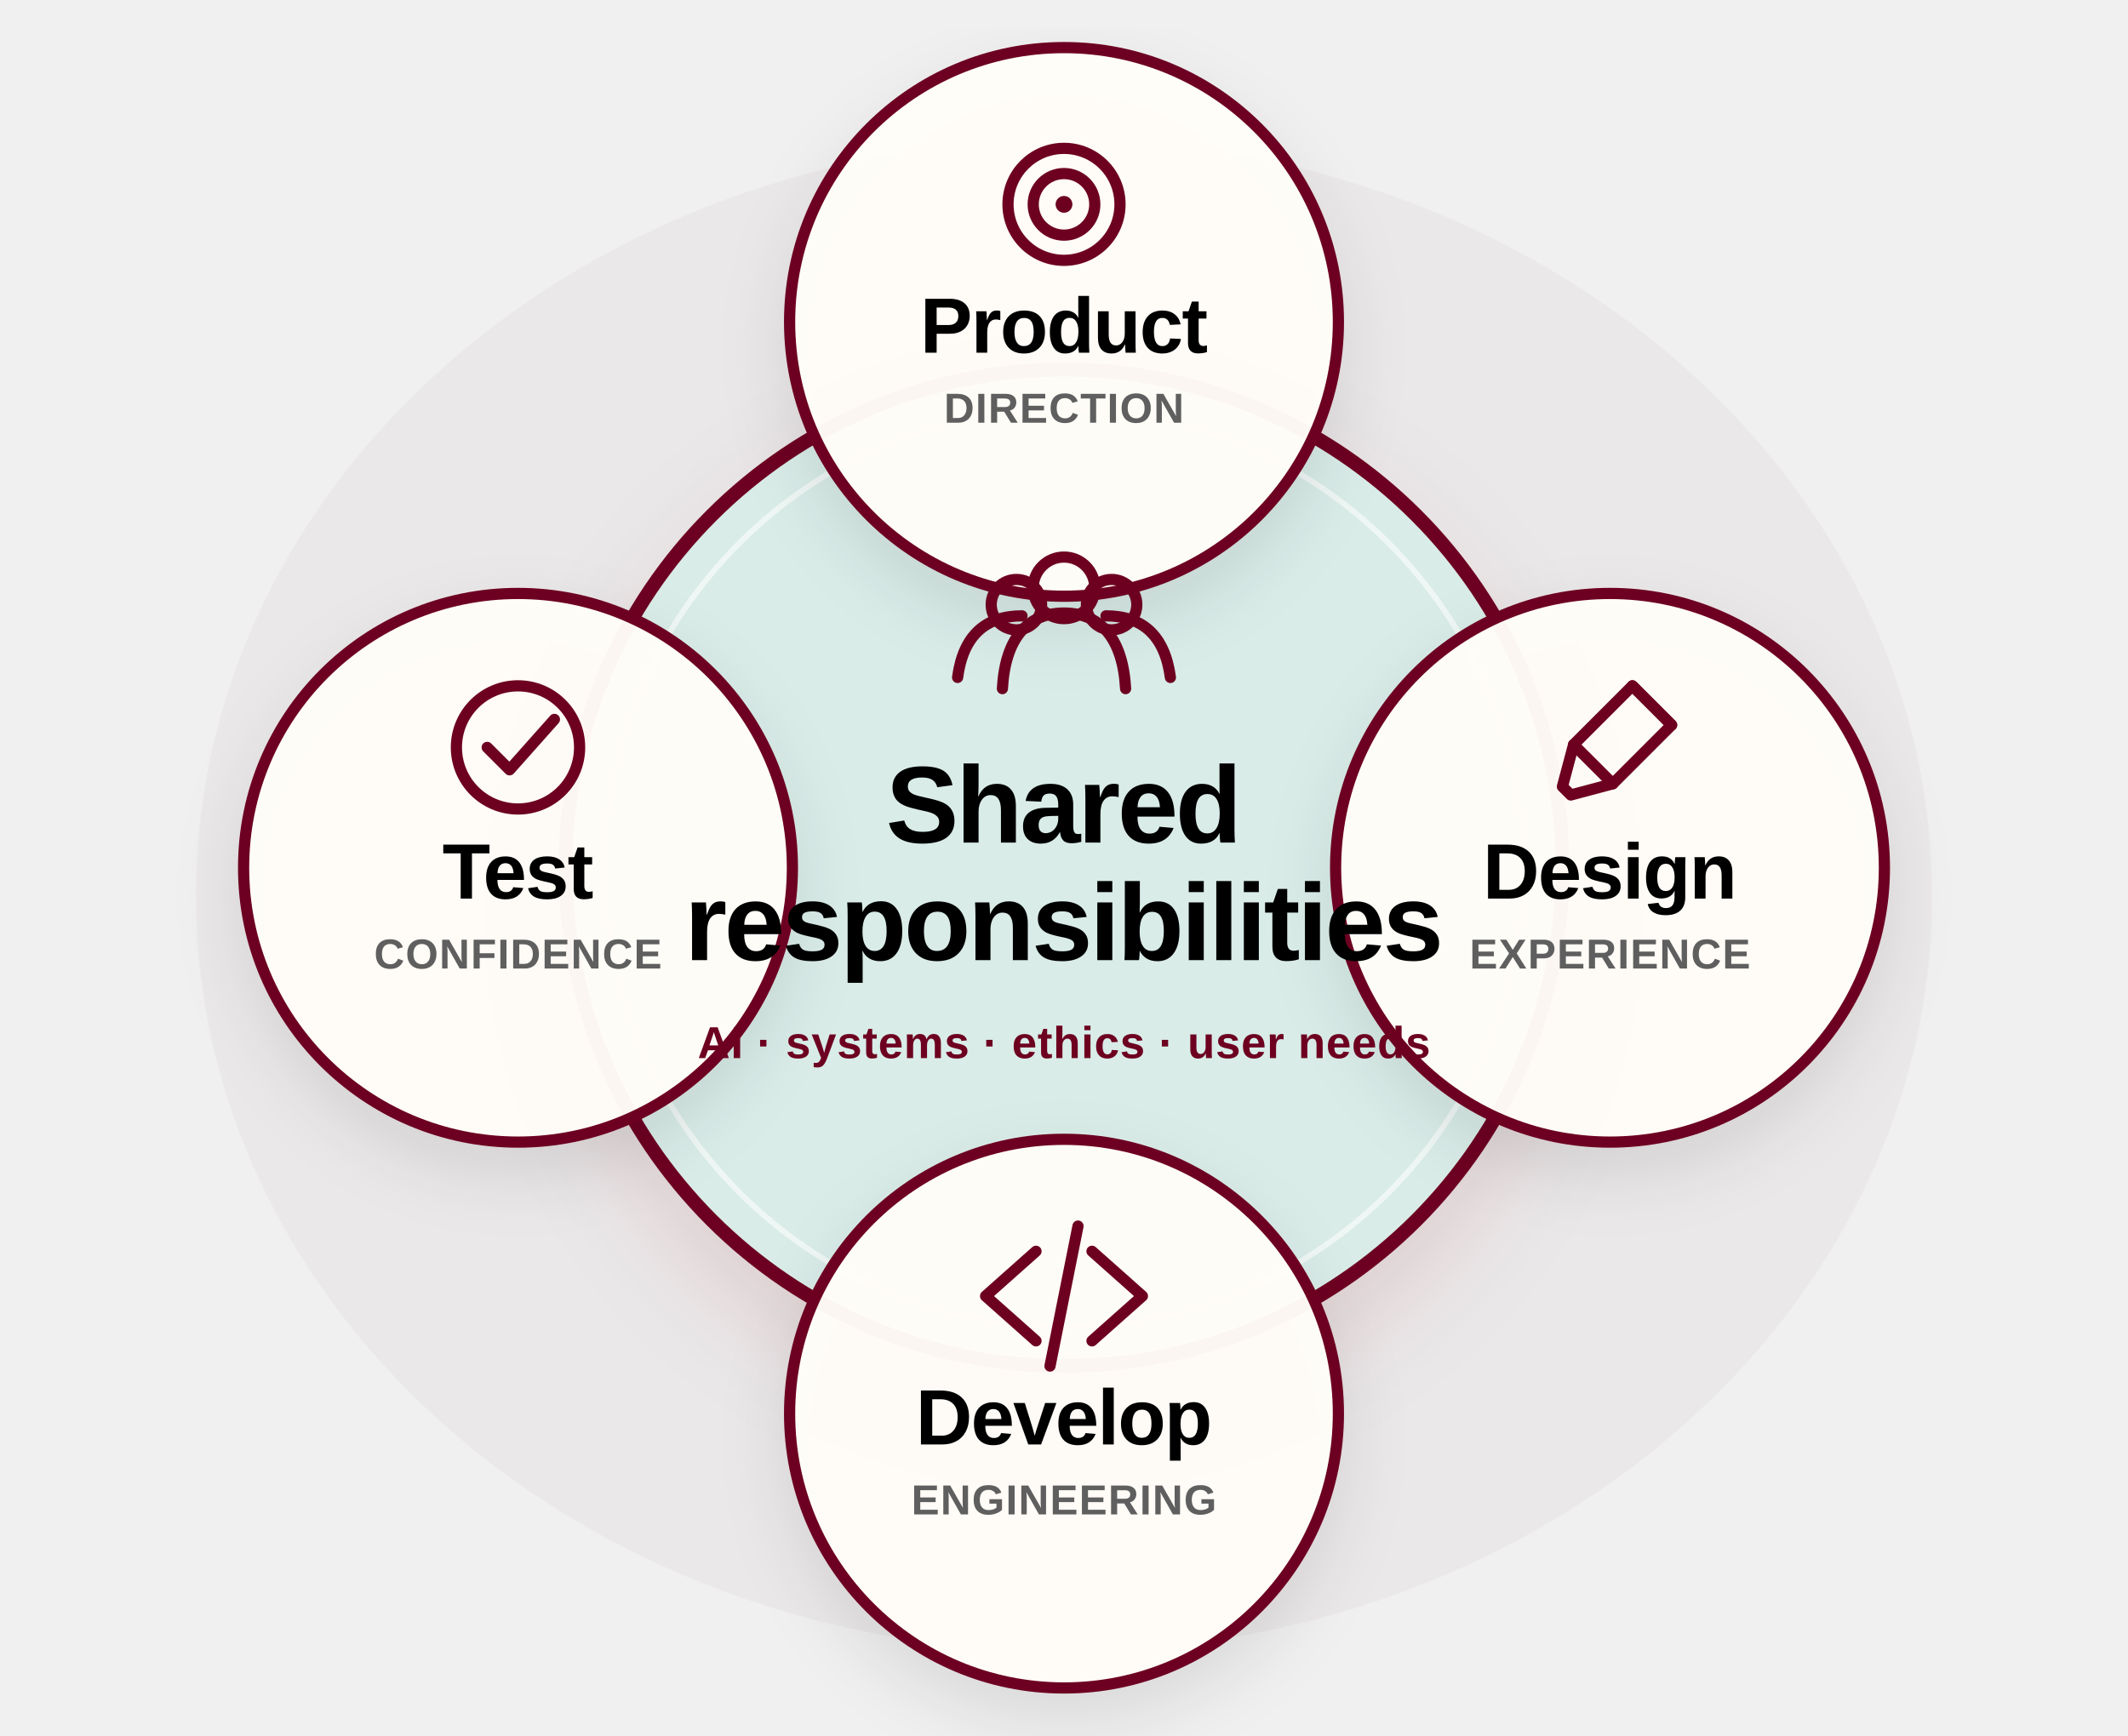
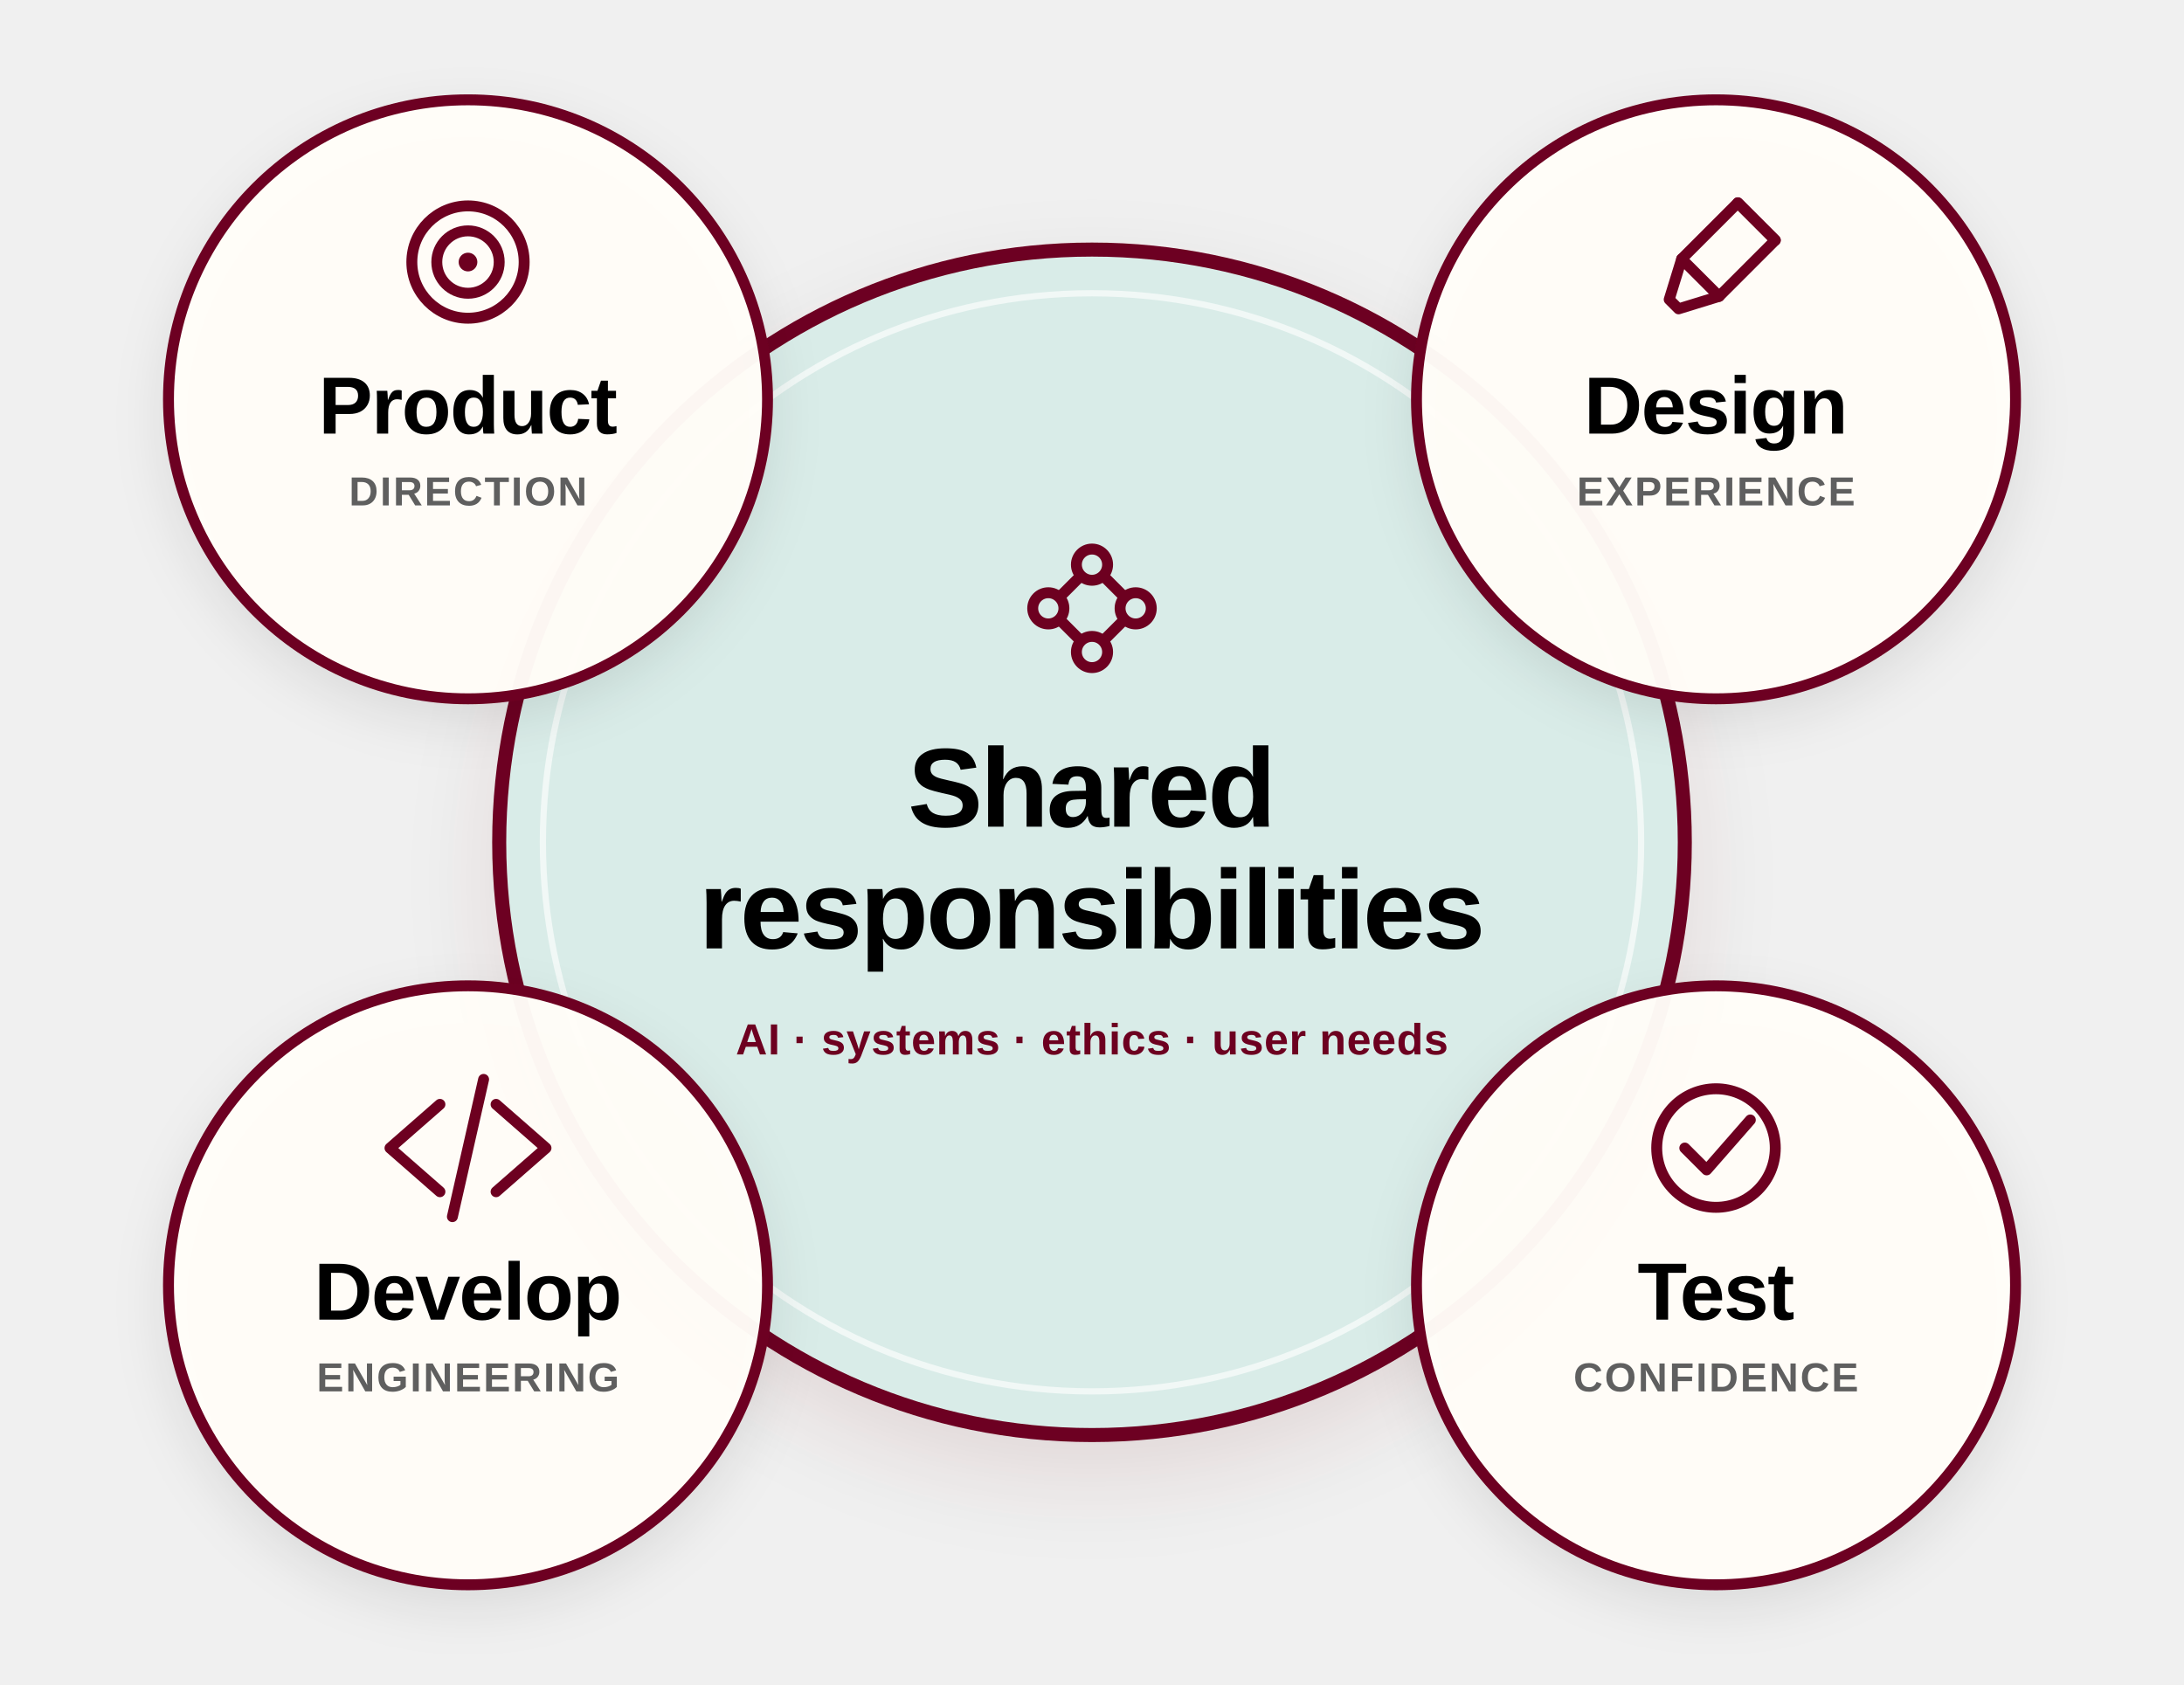
- <svg xmlns="http://www.w3.org/2000/svg" viewBox="0 0 760 620" role="img" aria-labelledby="title description">
+ <svg xmlns="http://www.w3.org/2000/svg" viewBox="100 40 700 540" role="img" aria-labelledby="title description">
  <defs>
    <filter id="soft-shadow" x="-25%" y="-25%" width="150%" height="150%">
-       <feDropShadow dx="0" dy="10" stdDeviation="12" flood-color="#000000" flood-opacity="0.10" />
+       <feDropShadow dx="0" dy="6" stdDeviation="8" flood-color="#000000" flood-opacity="0.09" />
    </filter>
    <filter id="core-shadow" x="-25%" y="-25%" width="150%" height="150%">
-       <feDropShadow dx="0" dy="16" stdDeviation="18" flood-color="#6d0020" flood-opacity="0.11" />
+       <feDropShadow dx="0" dy="12" stdDeviation="14" flood-color="#6d0020" flood-opacity="0.10" />
    </filter>
    <style>
      .display { font-family: Gotham, Montserrat, "Avenir Next", Arial, sans-serif; }
-       .role-name { fill: #000000; font-size: 28px; font-weight: 760; letter-spacing: -0.5px; }
-       .role-detail { fill: #5f5f5f; font-size: 15px; font-weight: 700; letter-spacing: 0.4px; }
-       .core-title { fill: #000000; font-size: 39px; font-weight: 760; letter-spacing: -1px; }
-       .core-detail { fill: #6d0020; font-size: 16px; font-weight: 720; letter-spacing: 0.25px; }
-       .icon { fill: none; stroke: #6d0020; stroke-width: 4; stroke-linecap: round; stroke-linejoin: round; }
+       .role-name { fill: #000000; font-size: 26px; font-weight: 760; letter-spacing: -0.4px; }
+       .role-detail { fill: #5f5f5f; font-size: 13px; font-weight: 700; letter-spacing: 0.6px; }
+       .core-title { fill: #000000; font-size: 36px; font-weight: 760; letter-spacing: -0.8px; }
+       .core-detail { fill: #6d0020; font-size: 14px; font-weight: 720; letter-spacing: 0.2px; }
+       .icon { fill: none; stroke: #6d0020; stroke-width: 3.5; stroke-linecap: round; stroke-linejoin: round; }
    </style>
  </defs>
-   <ellipse cx="380" cy="320" rx="310" ry="270" fill="#6d0020" opacity="0.035" />
-   <circle cx="380" cy="310" r="178" fill="#d9ece8" stroke="#6d0020" stroke-width="5" filter="url(#core-shadow)" />
-   <circle cx="380" cy="310" r="164" fill="none" stroke="#ffffff" stroke-width="2" opacity="0.58" />
+   <circle cx="450" cy="310" r="190" fill="#d9ece8" stroke="#6d0020" stroke-width="4.5" filter="url(#core-shadow)" />
+   <circle cx="450" cy="310" r="176" fill="none" stroke="#ffffff" stroke-width="2" opacity="0.62" />
  <g filter="url(#soft-shadow)">
-     <circle cx="380" cy="115" r="98" fill="#fffdf8" fill-opacity="0.97" stroke="#6d0020" stroke-width="4" />
-     <circle cx="575" cy="310" r="98" fill="#fffdf8" fill-opacity="0.97" stroke="#6d0020" stroke-width="4" />
-     <circle cx="380" cy="505" r="98" fill="#fffdf8" fill-opacity="0.97" stroke="#6d0020" stroke-width="4" />
-     <circle cx="185" cy="310" r="98" fill="#fffdf8" fill-opacity="0.97" stroke="#6d0020" stroke-width="4" />
+     <circle cx="250" cy="168" r="96" fill="#fffdf8" fill-opacity="0.97" stroke="#6d0020" stroke-width="3.5" />
+     <circle cx="650" cy="168" r="96" fill="#fffdf8" fill-opacity="0.97" stroke="#6d0020" stroke-width="3.5" />
+     <circle cx="250" cy="452" r="96" fill="#fffdf8" fill-opacity="0.97" stroke="#6d0020" stroke-width="3.5" />
+     <circle cx="650" cy="452" r="96" fill="#fffdf8" fill-opacity="0.97" stroke="#6d0020" stroke-width="3.5" />
  </g>
-   <g class="icon" transform="translate(380 73)">
-     <circle r="20" />
-     <circle r="11" />
+   <g class="icon" transform="translate(250 124)">
+     <circle r="18" />
+     <circle r="10" />
    <circle r="3" fill="#6d0020" stroke="none" />
  </g>
-   <text class="display role-name" x="380" y="126" text-anchor="middle">Product</text>
-   <text class="display role-detail" x="380" y="151" text-anchor="middle">DIRECTION</text>
-   <g class="icon" transform="translate(575 267)">
-     <path d="M-17 14l4-15L8-22l14 14L1 13l-15 4z" />
-     <path d="M-13-1L1 13" />
-     <path d="M8-22l14 14" />
+   <text class="display role-name" x="250" y="179" text-anchor="middle">Product</text>
+   <text class="display role-detail" x="250" y="202" text-anchor="middle">DIRECTION</text>
+   <g class="icon" transform="translate(650 124)">
+     <path d="M-15 12l4-13L7-19l12 12L1 11l-13 4z" />
+     <path d="M-11-1L1 11" />
+     <path d="M7-19l12 12" />
  </g>
-   <text class="display role-name" x="575" y="321" text-anchor="middle">Design</text>
-   <text class="display role-detail" x="575" y="346" text-anchor="middle">EXPERIENCE</text>
-   <g class="icon" transform="translate(380 463)">
-     <path d="M-10-16l-18 16 18 16" />
-     <path d="M10-16L28 0 10 16" />
-     <path d="M5-25L-5 25" />
+   <text class="display role-name" x="650" y="179" text-anchor="middle">Design</text>
+   <text class="display role-detail" x="650" y="202" text-anchor="middle">EXPERIENCE</text>
+   <g class="icon" transform="translate(250 408)">
+     <path d="M-9-14l-16 14 16 14" />
+     <path d="M9-14L25 0 9 14" />
+     <path d="M5-22L-5 22" />
  </g>
-   <text class="display role-name" x="380" y="516" text-anchor="middle">Develop</text>
-   <text class="display role-detail" x="380" y="541" text-anchor="middle">ENGINEERING</text>
-   <g class="icon" transform="translate(185 267)">
-     <circle r="22" />
-     <path d="M-11 0l8 8 16-18" />
+   <text class="display role-name" x="250" y="463" text-anchor="middle">Develop</text>
+   <text class="display role-detail" x="250" y="486" text-anchor="middle">ENGINEERING</text>
+   <g class="icon" transform="translate(650 408)">
+     <circle r="19" />
+     <path d="M-10 0l7 7 14-16" />
  </g>
-   <text class="display role-name" x="185" y="321" text-anchor="middle">Test</text>
-   <text class="display role-detail" x="185" y="346" text-anchor="middle">CONFIDENCE</text>
-   <g class="icon" transform="translate(380 224)">
-     <circle cx="-17" cy="-8" r="9" />
-     <circle cx="17" cy="-8" r="9" />
-     <circle cy="-14" r="11" />
-     <path d="M-38 18c2-15 10-22 23-22" />
-     <path d="M38 18c-2-15-10-22-23-22" />
-     <path d="M-22 22c1-18 9-27 22-27s21 9 22 27" />
+   <text class="display role-name" x="650" y="463" text-anchor="middle">Test</text>
+   <text class="display role-detail" x="650" y="486" text-anchor="middle">CONFIDENCE</text>
+   <g class="icon" transform="translate(450 235)">
+     <path d="M0-14L14 0 0 14-14 0z" />
+     <circle cx="0" cy="-14" r="5" fill="#d9ece8" />
+     <circle cx="14" cy="0" r="5" fill="#d9ece8" />
+     <circle cx="0" cy="14" r="5" fill="#d9ece8" />
+     <circle cx="-14" cy="0" r="5" fill="#d9ece8" />
  </g>
-   <text class="display core-title" x="380" y="301" text-anchor="middle">Shared</text>
-   <text class="display core-title" x="380" y="343" text-anchor="middle">responsibilities</text>
-   <text class="display core-detail" x="380" y="378" text-anchor="middle">AI · systems · ethics · user needs</text>
+   <text class="display core-title" x="450" y="305" text-anchor="middle">Shared</text>
+   <text class="display core-title" x="450" y="344" text-anchor="middle">responsibilities</text>
+   <text class="display core-detail" x="450" y="378" text-anchor="middle">AI · systems · ethics · user needs</text>
</svg>
